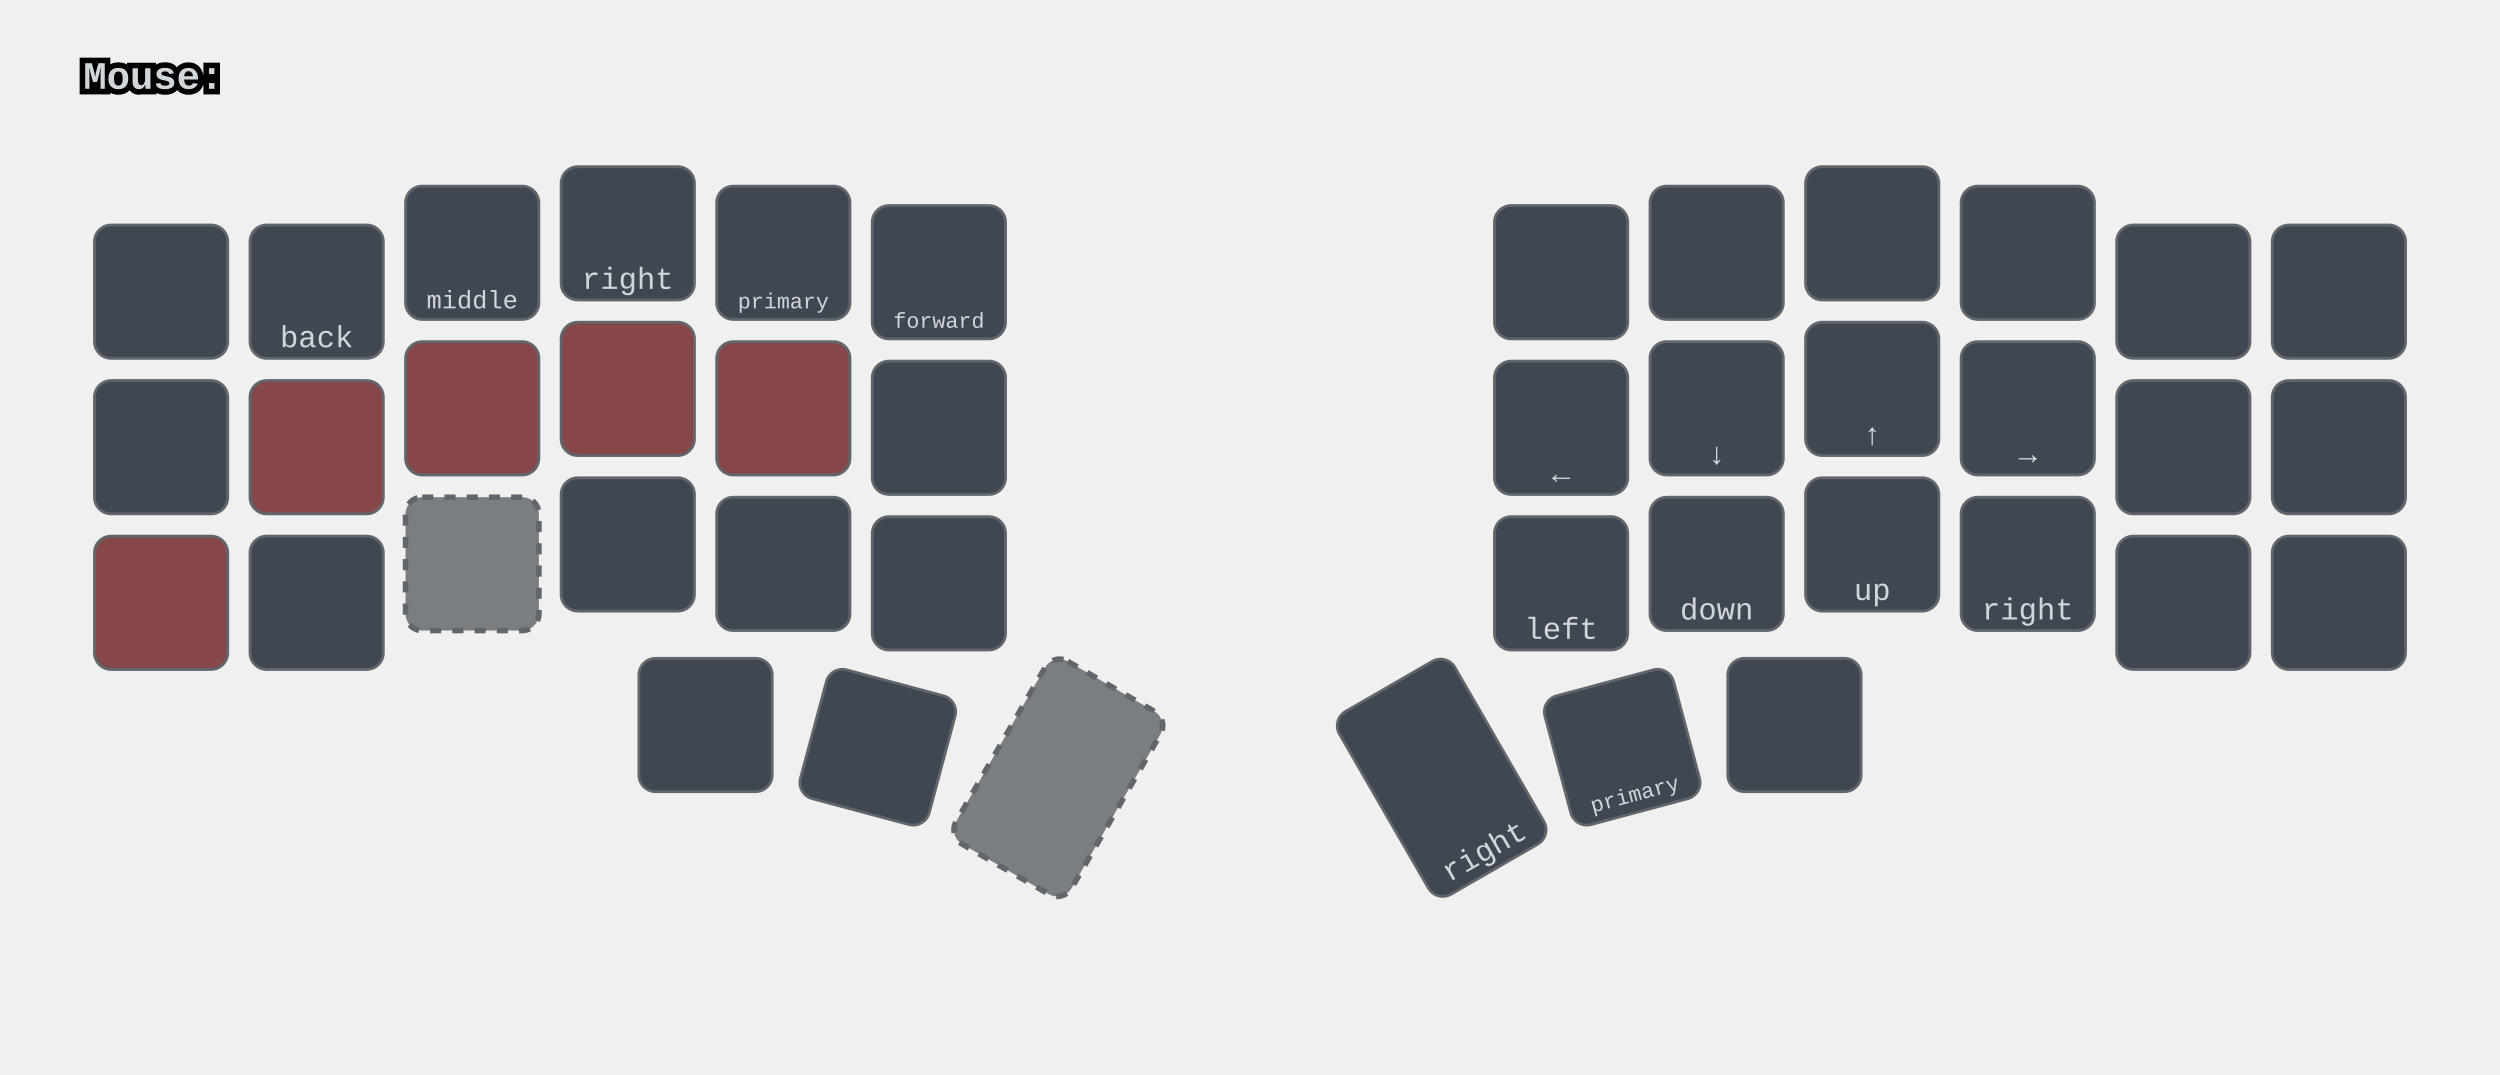
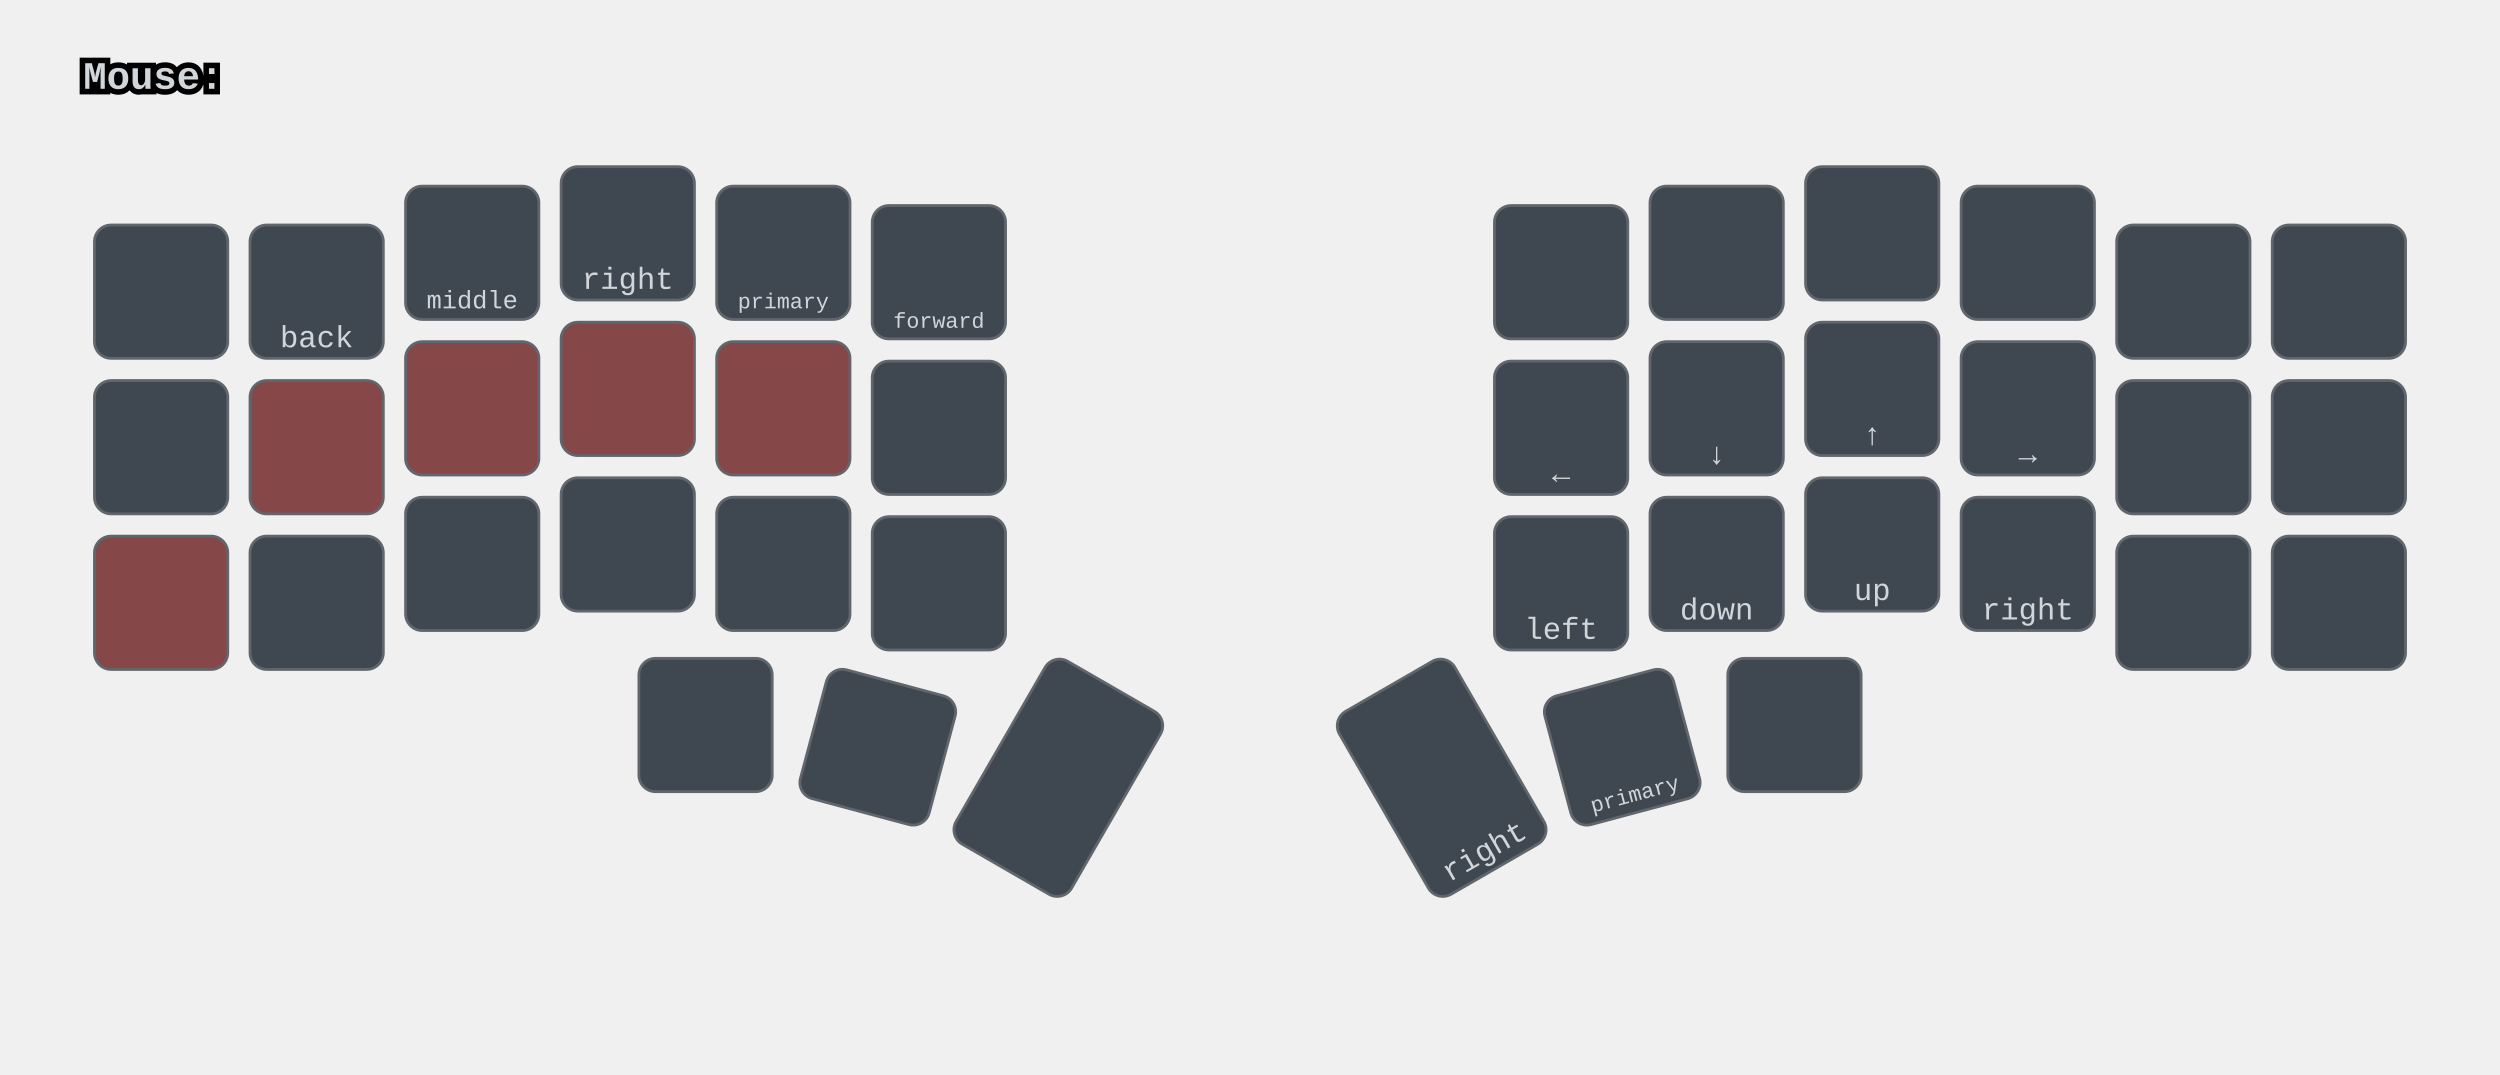
<svg xmlns="http://www.w3.org/2000/svg" xmlns:xlink="http://www.w3.org/1999/xlink" width="900" height="387" viewBox="0 0 900 387" class="keymap">
  <defs>/* start glyphs */
<svg id="mdi:apple-keyboard-caps">
      <svg id="mdi-apple-keyboard-caps" viewBox="0 0 24 24">
        <path d="M15,14V8H17.17L12,2.83L6.83,8H9V14H15M12,0L22,10H17V16H7V10H2L12,0M7,18H17V24H7V18M15,20H9V22H15V20Z" />
      </svg>
    </svg>
    <svg id="mdi:apple-keyboard-command">
      <svg id="mdi-apple-keyboard-command" viewBox="0 0 24 24">
        <path d="M6,2A4,4 0 0,1 10,6V8H14V6A4,4 0 0,1 18,2A4,4 0 0,1 22,6A4,4 0 0,1 18,10H16V14H18A4,4 0 0,1 22,18A4,4 0 0,1 18,22A4,4 0 0,1 14,18V16H10V18A4,4 0 0,1 6,22A4,4 0 0,1 2,18A4,4 0 0,1 6,14H8V10H6A4,4 0 0,1 2,6A4,4 0 0,1 6,2M16,18A2,2 0 0,0 18,20A2,2 0 0,0 20,18A2,2 0 0,0 18,16H16V18M14,10H10V14H14V10M6,16A2,2 0 0,0 4,18A2,2 0 0,0 6,20A2,2 0 0,0 8,18V16H6M8,6A2,2 0 0,0 6,4A2,2 0 0,0 4,6A2,2 0 0,0 6,8H8V6M18,8A2,2 0 0,0 20,6A2,2 0 0,0 18,4A2,2 0 0,0 16,6V8H18Z" />
      </svg>
    </svg>
    <svg id="mdi:apple-keyboard-control">
      <svg id="mdi-apple-keyboard-control" viewBox="0 0 24 24">
        <path d="M19.78,11.78L18.36,13.19L12,6.83L5.64,13.19L4.22,11.78L12,4L19.78,11.78Z" />
      </svg>
    </svg>
    <svg id="mdi:apple-keyboard-option">
      <svg id="mdi-apple-keyboard-option" viewBox="0 0 24 24">
        <path d="M3,4H9.11L16.15,18H21V20H14.88L7.84,6H3V4M14,4H21V6H14V4Z" />
      </svg>
    </svg>
    <svg id="mdi:apple-keyboard-shift">
      <svg id="mdi-apple-keyboard-shift" viewBox="0 0 24 24">
        <path d="M15,18V12H17.17L12,6.83L6.83,12H9V18H15M12,4L22,14H17V20H7V14H2L12,4Z" />
      </svg>
    </svg>
    <svg id="mdi:backspace">
      <svg id="mdi-backspace" viewBox="0 0 24 24">
        <path d="M22,3H7C6.31,3 5.77,3.35 5.41,3.88L0,12L5.41,20.11C5.77,20.64 6.31,21 7,21H22A2,2 0 0,0 24,19V5A2,2 0 0,0 22,3M19,15.59L17.59,17L14,13.41L10.41,17L9,15.59L12.59,12L9,8.41L10.41,7L14,10.59L17.59,7L19,8.41L15.41,12" />
      </svg>
    </svg>
    <svg id="mdi:backspace-reverse">
      <svg id="mdi-backspace-reverse" viewBox="0 0 24 24">
        <path d="M2,21H17C17.7,21 18.2,20.6 18.6,20.1L24,12L18.6,3.9C18.2,3.4 17.7,3 17,3H2A2,2 0 0,0 0,5V19A2,2 0 0,0 2,21M5,8.4L6.4,7L10,10.6L13.6,7L15,8.4L11.4,12L15,15.6L13.6,17L10,13.4L6.4,17L5,15.6L8.6,12" />
      </svg>
    </svg>
    <svg id="mdi:bluetooth-connect">
      <svg id="mdi-bluetooth-connect" viewBox="0 0 24 24">
        <path d="M19,10L17,12L19,14L21,12M14.88,16.29L13,18.17V14.41M13,5.83L14.88,7.71L13,9.58M17.71,7.71L12,2H11V9.58L6.41,5L5,6.41L10.59,12L5,17.58L6.41,19L11,14.41V22H12L17.71,16.29L13.41,12M7,12L5,10L3,12L5,14L7,12Z" />
      </svg>
    </svg>
    <svg id="mdi:bluetooth-off">
      <svg id="mdi-bluetooth-off" viewBox="0 0 24 24">
        <path d="M13,5.83L14.88,7.71L13.28,9.31L14.69,10.72L17.71,7.7L12,2H11V7.03L13,9.03M5.41,4L4,5.41L10.59,12L5,17.59L6.41,19L11,14.41V22H12L16.29,17.71L18.59,20L20,18.59M13,18.17V14.41L14.88,16.29" />
      </svg>
    </svg>
    <svg id="mdi:brightness-5">
      <svg id="mdi-brightness-5" viewBox="0 0 24 24">
        <path d="M12,18A6,6 0 0,1 6,12A6,6 0 0,1 12,6A6,6 0 0,1 18,12A6,6 0 0,1 12,18M20,15.31L23.31,12L20,8.69V4H15.31L12,0.69L8.69,4H4V8.69L0.69,12L4,15.31V20H8.69L12,23.31L15.31,20H20V15.31Z" />
      </svg>
    </svg>
    <svg id="mdi:brightness-7">
      <svg id="mdi-brightness-7" viewBox="0 0 24 24">
        <path d="M12,8A4,4 0 0,0 8,12A4,4 0 0,0 12,16A4,4 0 0,0 16,12A4,4 0 0,0 12,8M12,18A6,6 0 0,1 6,12A6,6 0 0,1 12,6A6,6 0 0,1 18,12A6,6 0 0,1 12,18M20,8.69V4H15.31L12,0.69L8.69,4H4V8.69L0.69,12L4,15.31V20H8.69L12,23.31L15.31,20H20V15.31L23.31,12L20,8.69Z" />
      </svg>
    </svg>
    <svg id="mdi:code-block-tags">
      <svg id="mdi-code-block-tags" viewBox="0 0 24 24">
        <path d="M5.59 3.41L7 4.82L3.82 8L7 11.18L5.59 12.6L1 8L5.59 3.41M11.41 3.41L16 8L11.41 12.6L10 11.18L13.18 8L10 4.82L11.41 3.41M22 6V18C22 19.11 21.11 20 20 20H4C2.9 20 2 19.11 2 18V14H4V18H20V6H17.03V4H20C21.11 4 22 4.89 22 6Z" />
      </svg>
    </svg>
    <svg id="mdi:content-copy">
      <svg id="mdi-content-copy" viewBox="0 0 24 24">
        <path d="M19,21H8V7H19M19,5H8A2,2 0 0,0 6,7V21A2,2 0 0,0 8,23H19A2,2 0 0,0 21,21V7A2,2 0 0,0 19,5M16,1H4A2,2 0 0,0 2,3V17H4V3H16V1Z" />
      </svg>
    </svg>
    <svg id="mdi:content-cut">
      <svg id="mdi-content-cut" viewBox="0 0 24 24">
        <path d="M19,3L13,9L15,11L22,4V3M12,12.5A0.5,0.5 0 0,1 11.5,12A0.5,0.5 0 0,1 12,11.5A0.5,0.5 0 0,1 12.5,12A0.5,0.5 0 0,1 12,12.5M6,20A2,2 0 0,1 4,18C4,16.89 4.9,16 6,16A2,2 0 0,1 8,18C8,19.11 7.1,20 6,20M6,8A2,2 0 0,1 4,6C4,4.89 4.9,4 6,4A2,2 0 0,1 8,6C8,7.11 7.1,8 6,8M9.64,7.64C9.87,7.14 10,6.59 10,6A4,4 0 0,0 6,2A4,4 0 0,0 2,6A4,4 0 0,0 6,10C6.59,10 7.14,9.87 7.64,9.64L10,12L7.64,14.36C7.14,14.13 6.59,14 6,14A4,4 0 0,0 2,18A4,4 0 0,0 6,22A4,4 0 0,0 10,18C10,17.41 9.87,16.86 9.64,16.36L12,14L19,21H22V20L9.64,7.64Z" />
      </svg>
    </svg>
    <svg id="mdi:content-paste">
      <svg id="mdi-content-paste" viewBox="0 0 24 24">
        <path d="M19,20H5V4H7V7H17V4H19M12,2A1,1 0 0,1 13,3A1,1 0 0,1 12,4A1,1 0 0,1 11,3A1,1 0 0,1 12,2M19,2H14.82C14.4,0.84 13.3,0 12,0C10.7,0 9.6,0.84 9.18,2H5A2,2 0 0,0 3,4V20A2,2 0 0,0 5,22H19A2,2 0 0,0 21,20V4A2,2 0 0,0 19,2Z" />
      </svg>
    </svg>
    <svg id="mdi:dock-window">
      <svg id="mdi-dock-window" viewBox="0 0 24 24">
        <path d="M18 18V20H4A2 2 0 0 1 2 18V8H4V18M22 6V14A2 2 0 0 1 20 16H8A2 2 0 0 1 6 14V6A2 2 0 0 1 8 4H20A2 2 0 0 1 22 6M20 6H8V14H20Z" />
      </svg>
    </svg>
    <svg id="mdi:folder-search-outline">
      <svg id="mdi-folder-search-outline" viewBox="0 0 24 24">
        <path d="M16.5,12C19,12 21,14 21,16.5C21,17.38 20.75,18.21 20.31,18.9L23.39,22L22,23.39L18.88,20.32C18.19,20.75 17.37,21 16.5,21C14,21 12,19 12,16.5C12,14 14,12 16.5,12M16.5,14A2.5,2.5 0 0,0 14,16.5A2.5,2.5 0 0,0 16.5,19A2.5,2.5 0 0,0 19,16.5A2.5,2.5 0 0,0 16.5,14M19,8H3V18H10.17C10.34,18.72 10.63,19.39 11,20H3C1.89,20 1,19.1 1,18V6C1,4.89 1.89,4 3,4H9L11,6H19A2,2 0 0,1 21,8V11.81C20.42,11.26 19.75,10.81 19,10.5V8Z" />
      </svg>
    </svg>
    <svg id="mdi:format-letter-ends-with">
      <svg id="mdi-format-letter-ends-with" viewBox="0 0 24 24">
        <path d="M11.14 4L6.43 16H8.36L9.32 13.43H14.67L15.64 16H17.57L12.86 4M12 6.29L14.03 11.71H9.96M20 14V18H2V20H22V14Z" />
      </svg>
    </svg>
    <svg id="mdi:format-letter-starts-with">
      <svg id="mdi-format-letter-starts-with" viewBox="0 0 24 24">
        <path d="M11.14 4L6.43 16H8.36L9.32 13.43H14.67L15.64 16H17.57L12.86 4M12 6.29L14.03 11.71H9.96M4 18V15H2V20H22V18Z" />
      </svg>
    </svg>
    <svg id="mdi:format-pilcrow-arrow-left">
      <svg id="mdi-format-pilcrow-arrow-left" viewBox="0 0 24 24">
        <path d="M8,17V14L4,18L8,22V19H20V17M10,10V15H12V4H14V15H16V4H18V2H10A4,4 0 0,0 6,6A4,4 0 0,0 10,10Z" />
      </svg>
    </svg>
    <svg id="mdi:format-pilcrow-arrow-right">
      <svg id="mdi-format-pilcrow-arrow-right" viewBox="0 0 24 24">
        <path d="M21,18L17,14V17H5V19H17V22M9,10V15H11V4H13V15H15V4H17V2H9A4,4 0 0,0 5,6A4,4 0 0,0 9,10Z" />
      </svg>
    </svg>
    <svg id="mdi:keyboard-return">
      <svg id="mdi-keyboard-return" viewBox="0 0 24 24">
        <path d="M19,7V11H5.83L9.41,7.41L8,6L2,12L8,18L9.41,16.58L5.83,13H21V7H19Z" />
      </svg>
    </svg>
    <svg id="mdi:keyboard-space">
      <svg id="mdi-keyboard-space" viewBox="0 0 24 24">
        <path d="M3 15H5V19H19V15H21V19C21 20.1 20.1 21 19 21H5C3.9 21 3 20.1 3 19V15Z" />
      </svg>
    </svg>
    <svg id="mdi:keyboard-tab">
      <svg id="mdi-keyboard-tab" viewBox="0 0 24 24">
        <path d="M20,18H22V6H20M11.59,7.41L15.17,11H1V13H15.17L11.59,16.58L13,18L19,12L13,6L11.59,7.41Z" />
      </svg>
    </svg>
    <svg id="mdi:keyboard-variant">
      <svg id="mdi-keyboard-variant" viewBox="0 0 24 24">
        <path d="M6,16H18V18H6V16M6,13V15H2V13H6M7,15V13H10V15H7M11,15V13H13V15H11M14,15V13H17V15H14M18,15V13H22V15H18M2,10H5V12H2V10M19,12V10H22V12H19M18,12H16V10H18V12M8,12H6V10H8V12M12,12H9V10H12V12M15,12H13V10H15V12M2,9V7H4V9H2M5,9V7H7V9H5M8,9V7H10V9H8M11,9V7H13V9H11M14,9V7H16V9H14M17,9V7H22V9H17Z" />
      </svg>
    </svg>
    <svg id="mdi:lock-outline">
      <svg id="mdi-lock-outline" viewBox="0 0 24 24">
        <path d="M12,17C10.89,17 10,16.1 10,15C10,13.89 10.89,13 12,13A2,2 0 0,1 14,15A2,2 0 0,1 12,17M18,20V10H6V20H18M18,8A2,2 0 0,1 20,10V20A2,2 0 0,1 18,22H6C4.89,22 4,21.1 4,20V10C4,8.89 4.89,8 6,8H7V6A5,5 0 0,1 12,1A5,5 0 0,1 17,6V8H18M12,3A3,3 0 0,0 9,6V8H15V6A3,3 0 0,0 12,3Z" />
      </svg>
    </svg>
    <svg id="mdi:mouse">
      <svg id="mdi-mouse" viewBox="0 0 24 24">
        <path d="M11,1.07C7.05,1.56 4,4.92 4,9H11M4,15A8,8 0 0,0 12,23A8,8 0 0,0 20,15V11H4M13,1.07V9H20C20,4.92 16.94,1.56 13,1.07Z" />
      </svg>
    </svg>
    <svg id="mdi:mouse-left-click-outline">
      <svg id="mdi-mouse-left-click-outline" viewBox="0 0 24 24">
        <path d="M13 9V1.07C13.7 1.16 14.37 1.33 15 1.59C17.33 2.53 19.11 4.53 19.75 7C19.91 7.64 20 8.31 20 9H13M17.66 7C17.18 5.65 16.23 4.5 15 3.81V7H17.66M6 15V13H18V15C18 16.59 17.37 18.12 16.24 19.24C15.12 20.37 13.59 21 12 21C10.41 21 8.88 20.37 7.76 19.24C6.63 18.12 6 16.59 6 15M4 15C4 17.12 4.84 19.16 6.34 20.66C7.84 22.16 9.88 23 12 23C14.12 23 16.16 22.16 17.66 20.66C19.16 19.16 20 17.12 20 15V11H4V15M11 9V1.07C7.06 1.56 4 4.92 4 9H11Z" />
      </svg>
    </svg>
    <svg id="mdi:mouse-right-click-outline">
      <svg id="mdi-mouse-right-click-outline" viewBox="0 0 24 24">
        <path d="M13 9V1.07C16.94 1.56 20 4.92 20 9H13M11 9V1.07C10.3 1.16 9.63 1.33 9 1.59C6.67 2.53 4.89 4.53 4.25 7C4.09 7.64 4 8.31 4 9H11M6.34 7C6.82 5.65 7.78 4.5 9 3.81V7H6.34M6 15V13H18V15C18 16.59 17.37 18.12 16.24 19.24C15.12 20.37 13.59 21 12 21C10.41 21 8.88 20.37 7.76 19.24C6.63 18.12 6 16.59 6 15M4 15C4 17.12 4.84 19.16 6.34 20.66C7.84 22.16 9.88 23 12 23C14.12 23 16.16 22.16 17.66 20.66C19.16 19.16 20 17.12 20 15V11H4V15Z" />
      </svg>
    </svg>
    <svg id="mdi:numeric-2-box-multiple-outline">
      <svg id="mdi-numeric-2-box-multiple-outline" viewBox="0 0 24 24">
        <path d="M17,13H13V11H15A2,2 0 0,0 17,9V7C17,5.89 16.1,5 15,5H11V7H15V9H13A2,2 0 0,0 11,11V15H17M21,17H7V3H21M21,1H7A2,2 0 0,0 5,3V17A2,2 0 0,0 7,19H21A2,2 0 0,0 23,17V3A2,2 0 0,0 21,1M3,5H1V21A2,2 0 0,0 3,23H19V21H3V5Z" />
      </svg>
    </svg>
    <svg id="mdi:numeric-3-box-multiple-outline">
      <svg id="mdi-numeric-3-box-multiple-outline" viewBox="0 0 24 24">
        <path d="M17,13V11.5A1.5,1.5 0 0,0 15.5,10A1.5,1.5 0 0,0 17,8.5V7C17,5.89 16.1,5 15,5H11V7H15V9H13V11H15V13H11V15H15A2,2 0 0,0 17,13M3,5H1V21A2,2 0 0,0 3,23H19V21H3M21,17H7V3H21M21,1H7A2,2 0 0,0 5,3V17A2,2 0 0,0 7,19H21A2,2 0 0,0 23,17V3A2,2 0 0,0 21,1Z" />
      </svg>
    </svg>
    <svg id="mdi:numeric-4-box-multiple-outline">
      <svg id="mdi-numeric-4-box-multiple-outline" viewBox="0 0 24 24">
        <path d="M21,17H7V3H21M21,1H7A2,2 0 0,0 5,3V17A2,2 0 0,0 7,19H21A2,2 0 0,0 23,17V3A2,2 0 0,0 21,1M15,15H17V5H15V9H13V5H11V11H15M3,5H1V21A2,2 0 0,0 3,23H19V21H3V5Z" />
      </svg>
    </svg>
    <svg id="mdi:numeric-5-box-multiple-outline">
      <svg id="mdi-numeric-5-box-multiple-outline" viewBox="0 0 24 24">
        <path d="M17,13V11C17,9.89 16.1,9 15,9H13V7H17V5H11V11H15V13H11V15H15A2,2 0 0,0 17,13M3,5H1V21A2,2 0 0,0 3,23H19V21H3M21,17H7V3H21M21,1H7A2,2 0 0,0 5,3V17A2,2 0 0,0 7,19H21A2,2 0 0,0 23,17V3A2,2 0 0,0 21,1Z" />
      </svg>
    </svg>
    <svg id="mdi:numeric-6-box-multiple-outline">
      <svg id="mdi-numeric-6-box-multiple-outline" viewBox="0 0 24 24">
        <path d="M13,11H15V13H13M13,15H15A2,2 0 0,0 17,13V11C17,9.89 16.1,9 15,9H13V7H17V5H13A2,2 0 0,0 11,7V13C11,14.11 11.9,15 13,15M21,17H7V3H21M21,1H7A2,2 0 0,0 5,3V17A2,2 0 0,0 7,19H21A2,2 0 0,0 23,17V3A2,2 0 0,0 21,1M3,5H1V21A2,2 0 0,0 3,23H19V21H3V5Z" />
      </svg>
    </svg>
    <svg id="mdi:numeric-7-box-multiple-outline">
      <svg id="mdi-numeric-7-box-multiple-outline" viewBox="0 0 24 24">
        <path d="M13,15L17,7V5H11V7H15L11,15M21,17H7V3H21M21,1H7A2,2 0 0,0 5,3V17A2,2 0 0,0 7,19H21A2,2 0 0,0 23,17V3A2,2 0 0,0 21,1M3,5H1V21A2,2 0 0,0 3,23H19V21H3V5Z" />
      </svg>
    </svg>
    <svg id="mdi:numeric-8-box-multiple-outline">
      <svg id="mdi-numeric-8-box-multiple-outline" viewBox="0 0 24 24">
        <path d="M13,11H15V13H13M13,7H15V9H13M13,15H15A2,2 0 0,0 17,13V11.5A1.5,1.5 0 0,0 15.5,10A1.5,1.5 0 0,0 17,8.5V7C17,5.89 16.1,5 15,5H13A2,2 0 0,0 11,7V8.5A1.5,1.5 0 0,0 12.5,10A1.5,1.5 0 0,0 11,11.5V13C11,14.11 11.9,15 13,15M21,17H7V3H21M21,1H7A2,2 0 0,0 5,3V17A2,2 0 0,0 7,19H21A2,2 0 0,0 23,17V3A2,2 0 0,0 21,1M3,5H1V21A2,2 0 0,0 3,23H19V21H3V5Z" />
      </svg>
    </svg>
    <svg id="mdi:palette-outline">
      <svg id="mdi-palette-outline" viewBox="0 0 24 24">
        <path d="M12,22A10,10 0 0,1 2,12A10,10 0 0,1 12,2C17.5,2 22,6 22,11A6,6 0 0,1 16,17H14.2C13.9,17 13.7,17.2 13.7,17.5C13.7,17.6 13.8,17.7 13.8,17.8C14.2,18.3 14.4,18.9 14.4,19.5C14.5,20.9 13.4,22 12,22M12,4A8,8 0 0,0 4,12A8,8 0 0,0 12,20C12.3,20 12.5,19.8 12.5,19.5C12.5,19.3 12.4,19.2 12.4,19.1C12,18.6 11.8,18.1 11.8,17.5C11.8,16.1 12.9,15 14.3,15H16A4,4 0 0,0 20,11C20,7.1 16.4,4 12,4M6.5,10C7.3,10 8,10.7 8,11.5C8,12.3 7.3,13 6.5,13C5.7,13 5,12.3 5,11.5C5,10.7 5.7,10 6.5,10M9.5,6C10.3,6 11,6.7 11,7.5C11,8.3 10.3,9 9.5,9C8.7,9 8,8.3 8,7.5C8,6.7 8.7,6 9.5,6M14.5,6C15.3,6 16,6.7 16,7.5C16,8.3 15.3,9 14.5,9C13.7,9 13,8.3 13,7.5C13,6.7 13.7,6 14.5,6M17.5,10C18.3,10 19,10.7 19,11.5C19,12.3 18.3,13 17.5,13C16.7,13 16,12.3 16,11.5C16,10.7 16.7,10 17.5,10Z" />
      </svg>
    </svg>
    <svg id="mdi:play-pause">
      <svg id="mdi-play-pause" viewBox="0 0 24 24">
        <path d="M3,5V19L11,12M13,19H16V5H13M18,5V19H21V5" />
      </svg>
    </svg>
    <svg id="mdi:power">
      <svg id="mdi-power" viewBox="0 0 24 24">
        <path d="M16.56,5.44L15.11,6.89C16.84,7.94 18,9.83 18,12A6,6 0 0,1 12,18A6,6 0 0,1 6,12C6,9.83 7.16,7.94 8.88,6.88L7.44,5.44C5.36,6.88 4,9.28 4,12A8,8 0 0,0 12,20A8,8 0 0,0 20,12C20,9.28 18.64,6.88 16.56,5.44M13,3H11V13H13" />
      </svg>
    </svg>
    <svg id="mdi:power-plug-outline">
      <svg id="mdi-power-plug-outline" viewBox="0 0 24 24">
        <path d="M16 7V3H14V7H10V3H8V7C7 7 6 8 6 9V14.5L9.5 18V21H14.5V18L18 14.5V9C18 8 17 7 16 7M16 13.67L13.09 16.59L12.67 17H11.33L10.92 16.59L8 13.67V9.09C8 9.06 8.06 9 8.09 9H15.92C15.95 9 16 9.06 16 9.09V13.67Z" />
      </svg>
    </svg>
    <svg id="mdi:redo">
      <svg id="mdi-redo" viewBox="0 0 24 24">
        <path d="M18.4,10.6C16.55,9 14.15,8 11.5,8C6.85,8 2.92,11.03 1.54,15.22L3.9,16C4.95,12.81 7.95,10.5 11.5,10.5C13.45,10.5 15.23,11.22 16.62,12.38L13,16H22V7L18.4,10.6Z" />
      </svg>
    </svg>
    <svg id="mdi:restart">
      <svg id="mdi-restart" viewBox="0 0 24 24">
        <path d="M12,4C14.1,4 16.1,4.8 17.6,6.3C20.7,9.4 20.7,14.5 17.6,17.6C15.8,19.5 13.3,20.2 10.9,19.9L11.4,17.9C13.1,18.1 14.9,17.5 16.2,16.2C18.5,13.9 18.5,10.1 16.2,7.7C15.1,6.6 13.5,6 12,6V10.6L7,5.6L12,0.6V4M6.3,17.6C3.7,15 3.3,11 5.1,7.9L6.6,9.4C5.5,11.6 5.9,14.4 7.8,16.2C8.3,16.7 8.9,17.1 9.6,17.4L9,19.4C8,19 7.1,18.4 6.3,17.6Z" />
      </svg>
    </svg>
    <svg id="mdi:skip-backward">
      <svg id="mdi-skip-backward" viewBox="0 0 24 24">
        <path d="M20,5V19L13,12M6,5V19H4V5M13,5V19L6,12" />
      </svg>
    </svg>
    <svg id="mdi:skip-forward">
      <svg id="mdi-skip-forward" viewBox="0 0 24 24">
        <path d="M4,5V19L11,12M18,5V19H20V5M11,5V19L18,12" />
      </svg>
    </svg>
    <svg id="mdi:stop">
      <svg id="mdi-stop" viewBox="0 0 24 24">
        <path d="M18,18H6V6H18V18Z" />
      </svg>
    </svg>
    <svg id="mdi:undo">
      <svg id="mdi-undo" viewBox="0 0 24 24">
        <path d="M12.5,8C9.85,8 7.45,9 5.6,10.6L2,7V16H11L7.38,12.38C8.77,11.22 10.54,10.5 12.5,10.5C16.04,10.5 19.05,12.81 20.1,16L22.47,15.22C21.08,11.03 17.15,8 12.5,8Z" />
      </svg>
    </svg>
    <svg id="mdi:unfold-more-horizontal">
      <svg id="mdi-unfold-more-horizontal" viewBox="0 0 24 24">
        <path d="M12,18.17L8.83,15L7.42,16.41L12,21L16.59,16.41L15.17,15M12,5.83L15.17,9L16.58,7.59L12,3L7.41,7.59L8.83,9L12,5.83Z" />
      </svg>
    </svg>
    <svg id="mdi:unfold-more-vertical">
      <svg id="mdi-unfold-more-vertical" viewBox="0 0 24 24">
        <path d="M18.17,12L15,8.83L16.41,7.41L21,12L16.41,16.58L15,15.17L18.17,12M5.83,12L9,15.17L7.59,16.59L3,12L7.59,7.42L9,8.83L5.83,12Z" />
      </svg>
    </svg>
    <svg id="mdi:usb">
      <svg id="mdi-usb" viewBox="0 0 24 24">
        <path d="M15,7V11H16V13H13V5H15L12,1L9,5H11V13H8V10.93C8.7,10.56 9.2,9.85 9.2,9C9.2,7.78 8.21,6.8 7,6.8C5.78,6.8 4.8,7.78 4.8,9C4.8,9.85 5.3,10.56 6,10.93V13A2,2 0 0,0 8,15H11V18.05C10.29,18.41 9.8,19.15 9.8,20A2.2,2.2 0 0,0 12,22.2A2.2,2.2 0 0,0 14.2,20C14.2,19.15 13.71,18.41 13,18.05V15H16A2,2 0 0,0 18,13V11H19V7H15Z" />
      </svg>
    </svg>
    <svg id="mdi:view-dashboard-outline">
      <svg id="mdi-view-dashboard-outline" viewBox="0 0 24 24">
        <path d="M19,5V7H15V5H19M9,5V11H5V5H9M19,13V19H15V13H19M9,17V19H5V17H9M21,3H13V9H21V3M11,3H3V13H11V3M21,11H13V21H21V11M11,15H3V21H11V15Z" />
      </svg>
    </svg>
    <svg id="mdi:volume-minus">
      <svg id="mdi-volume-minus" viewBox="0 0 24 24">
        <path d="M3,9H7L12,4V20L7,15H3V9M14,11H22V13H14V11Z" />
      </svg>
    </svg>
    <svg id="mdi:volume-off">
      <svg id="mdi-volume-off" viewBox="0 0 24 24">
        <path d="M12,4L9.91,6.09L12,8.18M4.27,3L3,4.27L7.73,9H3V15H7L12,20V13.27L16.25,17.53C15.58,18.04 14.83,18.46 14,18.7V20.77C15.38,20.45 16.63,19.82 17.68,18.96L19.73,21L21,19.73L12,10.73M19,12C19,12.94 18.8,13.82 18.46,14.64L19.97,16.15C20.62,14.91 21,13.5 21,12C21,7.72 18,4.14 14,3.23V5.29C16.89,6.15 19,8.83 19,12M16.5,12C16.5,10.23 15.5,8.71 14,7.97V10.18L16.45,12.63C16.5,12.43 16.5,12.21 16.5,12Z" />
      </svg>
    </svg>
    <svg id="mdi:volume-plus">
      <svg id="mdi-volume-plus" viewBox="0 0 24 24">
        <path d="M3,9H7L12,4V20L7,15H3V9M14,11H17V8H19V11H22V13H19V16H17V13H14V11Z" />
      </svg>
    </svg>
    <svg id="mdi:web">
      <svg id="mdi-web" viewBox="0 0 24 24">
        <path d="M16.36,14C16.44,13.34 16.5,12.68 16.5,12C16.5,11.32 16.44,10.66 16.36,10H19.74C19.9,10.64 20,11.31 20,12C20,12.69 19.9,13.36 19.74,14M14.59,19.56C15.19,18.45 15.65,17.25 15.97,16H18.92C17.96,17.65 16.43,18.93 14.59,19.56M14.34,14H9.66C9.56,13.34 9.5,12.68 9.5,12C9.5,11.32 9.56,10.65 9.66,10H14.34C14.43,10.65 14.5,11.32 14.5,12C14.5,12.68 14.43,13.34 14.34,14M12,19.96C11.17,18.76 10.5,17.43 10.09,16H13.91C13.5,17.43 12.83,18.76 12,19.96M8,8H5.08C6.03,6.34 7.57,5.06 9.4,4.44C8.8,5.55 8.35,6.75 8,8M5.08,16H8C8.35,17.25 8.8,18.45 9.4,19.56C7.57,18.93 6.03,17.65 5.08,16M4.26,14C4.1,13.36 4,12.69 4,12C4,11.31 4.1,10.64 4.26,10H7.64C7.56,10.66 7.5,11.32 7.5,12C7.5,12.68 7.56,13.34 7.64,14M12,4.03C12.83,5.23 13.5,6.57 13.91,8H10.09C10.5,6.57 11.17,5.23 12,4.03M18.92,8H15.97C15.65,6.75 15.19,5.55 14.59,4.44C16.43,5.07 17.96,6.34 18.92,8M12,2C6.47,2 2,6.5 2,12A10,10 0 0,0 12,22A10,10 0 0,0 22,12A10,10 0 0,0 12,2Z" />
      </svg>
    </svg>
    <svg id="mdi:window-maximize">
      <svg id="mdi-window-maximize" viewBox="0 0 24 24">
        <path d="M4,4H20V20H4V4M6,8V18H18V8H6Z" />
      </svg>
    </svg>
    <svg id="mdi:window-restore">
      <svg id="mdi-window-restore" viewBox="0 0 24 24">
        <path d="M4,8H8V4H20V16H16V20H4V8M16,8V14H18V6H10V8H16M6,12V18H14V12H6Z" />
      </svg>
    </svg>
  </defs>/* end glyphs */
<style>/* inherit to force styles through use tags */
svg path {
    fill: inherit;
}

/* font and background color specifications */
svg.keymap {
    font-family: SFMono-Regular,Consolas,Liberation Mono,Menlo,monospace;
    font-size: 14px;
    font-kerning: normal;
    text-rendering: optimizeLegibility;
    fill: #24292e;
}

/* default key styling */
rect.key {
    fill: #f6f8fa;
}

rect.key, rect.combo {
    stroke: #c9cccf;
    stroke-width: 1;
}

/* default key side styling, only used is draw_key_sides is set */
rect.side {
    filter: brightness(90%);
}

/* color accent for combo boxes */
rect.combo, rect.combo-separate {
    fill: #cdf;
}

/* color accent for held keys */
rect.held, rect.combo.held {
    fill: #fdd;
}

/* color accent for ghost (optional) keys */
rect.ghost, rect.combo.ghost {
    stroke-dasharray: 4, 4;
    stroke-width: 2;
}

text {
    text-anchor: middle;
    dominant-baseline: middle;
}

/* styling for layer labels */
text.label {
    font-weight: bold;
    text-anchor: start;
    stroke: white;
    stroke-width: 4;
    paint-order: stroke;
}

/* styling for optional footer */
text.footer {
    text-anchor: end;
    dominant-baseline: auto;
    stroke: white;
    stroke-width: 4;
    paint-order: stroke;
}

/* styling for combo tap, and key non-tap label text */
text.combo, text.hold, text.shifted, text.left, text.right, text.tl, text.tr, text.bl, text.br {
    font-size: 11px;
}

text.hold, text.bl, text.br {
    text-anchor: middle;
    dominant-baseline: auto;
}

text.shifted, text.tl, text.tr {
    text-anchor: middle;
    dominant-baseline: hanging;
}

text.left, text.tl, text.bl {
    text-anchor: start;
}

text.right, text.tr, text.br {
    text-anchor: end;
}

text.layer-activator {
    text-decoration: underline;
}

/* styling for hold/shifted label text in combo box */
text.combo.hold, text.combo.shifted, text.combo.left, text.combo.right {
    font-size: 8px;
}

/* lighter symbol for transparent keys */
text.trans {
    fill: #7b7e81;
}

/* styling for combo dendrons */
path.combo {
    stroke-width: 1;
    stroke: gray;
    fill: none;
}

/* Start Tabler Icons Cleanup */
/* cannot use height/width with glyphs */
.icon-tabler &gt; path {
    fill: inherit;
    stroke: inherit;
    stroke-width: 2;
}
/* hide tabler's default box */
.icon-tabler &gt; path[stroke="none"][fill="none"] {
    visibility: hidden;
}
/* End Tabler Icons Cleanup */

svg.keymap { fill: #d1d6db; }
rect.key { fill: #3f4750; }
rect.key, rect.combo { stroke: #60666c; }
rect.combo, rect.combo-separate { fill: #1f3d7a; }
rect.held, rect.combo.held { fill: #854747; }
text.label, text.footer { stroke: black; }
text.trans { fill: #7e8184; }
path.combo { stroke: #7f7f7f; }

rect.ghost { fill: #7b7e81; }
</style>
  <g transform="translate(30, 0)" class="layer-Mouse">
    <text x="0" y="28" class="label" id="Mouse">Mouse:</text>
    <g transform="translate(0, 56)">
      <g transform="translate(28, 49)" class="key keypos-0">
        <rect rx="6" ry="6" x="-24" y="-24" width="48" height="48" class="key" />
      </g>
      <g transform="translate(84, 49)" class="key keypos-1">
        <rect rx="6" ry="6" x="-24" y="-24" width="48" height="48" class="key" />
        <use href="#mdi:mouse" xlink:href="#mdi:mouse" x="-7" y="-7" height="14" width="14.0" class="key tap glyph mdi:mouse" />
        <text x="0" y="20" class="key hold">back</text>
      </g>
      <g transform="translate(140, 35)" class="key keypos-2">
        <rect rx="6" ry="6" x="-24" y="-24" width="48" height="48" class="key" />
        <use href="#mdi:mouse-right-click-outline" xlink:href="#mdi:mouse-right-click-outline" x="-7" y="-7" height="14" width="14.0" class="key tap glyph mdi:mouse-right-click-outline" />
        <text x="0" y="20" class="key hold">
          <tspan style="font-size: 83%">middle</tspan>
        </text>
      </g>
      <g transform="translate(196, 28)" class="key keypos-3">
        <rect rx="6" ry="6" x="-24" y="-24" width="48" height="48" class="key" />
        <use href="#mdi:mouse-right-click-outline" xlink:href="#mdi:mouse-right-click-outline" x="-7" y="-7" height="14" width="14.0" class="key tap glyph mdi:mouse-right-click-outline" />
        <text x="0" y="20" class="key hold">right</text>
      </g>
      <g transform="translate(252, 35)" class="key keypos-4">
        <rect rx="6" ry="6" x="-24" y="-24" width="48" height="48" class="key" />
        <use href="#mdi:mouse-left-click-outline" xlink:href="#mdi:mouse-left-click-outline" x="-7" y="-7" height="14" width="14.0" class="key tap glyph mdi:mouse-left-click-outline" />
        <text x="0" y="20" class="key hold">
          <tspan style="font-size: 71%">primary</tspan>
        </text>
      </g>
      <g transform="translate(308, 42)" class="key keypos-5">
        <rect rx="6" ry="6" x="-24" y="-24" width="48" height="48" class="key" />
        <use href="#mdi:mouse" xlink:href="#mdi:mouse" x="-7" y="-7" height="14" width="14.0" class="key tap glyph mdi:mouse" />
        <text x="0" y="20" class="key hold">
          <tspan style="font-size: 71%">forward</tspan>
        </text>
      </g>
      <g transform="translate(532, 42)" class="key keypos-6">
        <rect rx="6" ry="6" x="-24" y="-24" width="48" height="48" class="key" />
      </g>
      <g transform="translate(588, 35)" class="key keypos-7">
        <rect rx="6" ry="6" x="-24" y="-24" width="48" height="48" class="key" />
        <use href="#mdi:content-cut" xlink:href="#mdi:content-cut" x="-7" y="-7" height="14" width="14.0" class="key tap glyph mdi:content-cut" />
      </g>
      <g transform="translate(644, 28)" class="key keypos-8">
        <rect rx="6" ry="6" x="-24" y="-24" width="48" height="48" class="key" />
        <use href="#mdi:content-copy" xlink:href="#mdi:content-copy" x="-7" y="-7" height="14" width="14.0" class="key tap glyph mdi:content-copy" />
      </g>
      <g transform="translate(700, 35)" class="key keypos-9">
        <rect rx="6" ry="6" x="-24" y="-24" width="48" height="48" class="key" />
        <use href="#mdi:content-paste" xlink:href="#mdi:content-paste" x="-7" y="-7" height="14" width="14.0" class="key tap glyph mdi:content-paste" />
      </g>
      <g transform="translate(756, 49)" class="key keypos-10">
        <rect rx="6" ry="6" x="-24" y="-24" width="48" height="48" class="key" />
        <use href="#mdi:undo" xlink:href="#mdi:undo" x="-7" y="-7" height="14" width="14.0" class="key tap glyph mdi:undo" />
      </g>
      <g transform="translate(812, 49)" class="key keypos-11">
        <rect rx="6" ry="6" x="-24" y="-24" width="48" height="48" class="key" />
      </g>
      <g transform="translate(28, 105)" class="key keypos-12">
        <rect rx="6" ry="6" x="-24" y="-24" width="48" height="48" class="key" />
      </g>
      <g transform="translate(84, 105)" class="key held keypos-13">
        <rect rx="6" ry="6" x="-24" y="-24" width="48" height="48" class="key held" />
        <use href="#mdi:apple-keyboard-command" xlink:href="#mdi:apple-keyboard-command" x="-7" y="-7" height="14" width="14.0" class="key held tap glyph mdi:apple-keyboard-command" />
      </g>
      <g transform="translate(140, 91)" class="key held keypos-14">
        <rect rx="6" ry="6" x="-24" y="-24" width="48" height="48" class="key held" />
        <use href="#mdi:apple-keyboard-option" xlink:href="#mdi:apple-keyboard-option" x="-7" y="-7" height="14" width="14.0" class="key held tap glyph mdi:apple-keyboard-option" />
      </g>
      <g transform="translate(196, 84)" class="key held keypos-15">
        <rect rx="6" ry="6" x="-24" y="-24" width="48" height="48" class="key held" />
        <use href="#mdi:apple-keyboard-control" xlink:href="#mdi:apple-keyboard-control" x="-7" y="-7" height="14" width="14.0" class="key held tap glyph mdi:apple-keyboard-control" />
      </g>
      <g transform="translate(252, 91)" class="key held keypos-16">
        <rect rx="6" ry="6" x="-24" y="-24" width="48" height="48" class="key held" />
        <use href="#mdi:apple-keyboard-shift" xlink:href="#mdi:apple-keyboard-shift" x="-7" y="-7" height="14" width="14.0" class="key held tap glyph mdi:apple-keyboard-shift" />
      </g>
      <g transform="translate(308, 98)" class="key keypos-17">
        <rect rx="6" ry="6" x="-24" y="-24" width="48" height="48" class="key" />
      </g>
      <g transform="translate(532, 98)" class="key keypos-18">
        <rect rx="6" ry="6" x="-24" y="-24" width="48" height="48" class="key" />
        <use href="#mdi:mouse" xlink:href="#mdi:mouse" x="-7" y="-7" height="14" width="14.0" class="key tap glyph mdi:mouse" />
        <text x="0" y="20" class="key hold">←</text>
      </g>
      <g transform="translate(588, 91)" class="key keypos-19">
        <rect rx="6" ry="6" x="-24" y="-24" width="48" height="48" class="key" />
        <use href="#mdi:mouse" xlink:href="#mdi:mouse" x="-7" y="-7" height="14" width="14.0" class="key tap glyph mdi:mouse" />
        <text x="0" y="20" class="key hold">↓</text>
      </g>
      <g transform="translate(644, 84)" class="key keypos-20">
        <rect rx="6" ry="6" x="-24" y="-24" width="48" height="48" class="key" />
        <use href="#mdi:mouse" xlink:href="#mdi:mouse" x="-7" y="-7" height="14" width="14.0" class="key tap glyph mdi:mouse" />
        <text x="0" y="20" class="key hold">↑</text>
      </g>
      <g transform="translate(700, 91)" class="key keypos-21">
        <rect rx="6" ry="6" x="-24" y="-24" width="48" height="48" class="key" />
        <use href="#mdi:mouse" xlink:href="#mdi:mouse" x="-7" y="-7" height="14" width="14.0" class="key tap glyph mdi:mouse" />
        <text x="0" y="20" class="key hold">→</text>
      </g>
      <g transform="translate(756, 105)" class="key keypos-22">
        <rect rx="6" ry="6" x="-24" y="-24" width="48" height="48" class="key" />
      </g>
      <g transform="translate(812, 105)" class="key keypos-23">
        <rect rx="6" ry="6" x="-24" y="-24" width="48" height="48" class="key" />
      </g>
      <g transform="translate(28, 161)" class="key held keypos-24">
        <rect rx="6" ry="6" x="-24" y="-24" width="48" height="48" class="key held" />
        <use href="#mdi:web" xlink:href="#mdi:web" x="-7" y="-7" height="14" width="14.0" class="key held tap glyph mdi:web" />
      </g>
      <g transform="translate(84, 161)" class="key keypos-25">
        <rect rx="6" ry="6" x="-24" y="-24" width="48" height="48" class="key" />
      </g>
-       <g transform="translate(140, 147)" class="key ghost keypos-26">
-         <rect rx="6" ry="6" x="-24" y="-24" width="48" height="48" class="key ghost" />
-         <use href="#mdi:numeric-5-box-multiple-outline" xlink:href="#mdi:numeric-5-box-multiple-outline" x="-7" y="-7" height="14" width="14.0" class="key ghost tap glyph mdi:numeric-5-box-multiple-outline" />
+       <g transform="translate(140, 147)" class="key keypos-26">
+         <rect rx="6" ry="6" x="-24" y="-24" width="48" height="48" class="key" />
      </g>
      <g transform="translate(196, 140)" class="key keypos-27">
        <rect rx="6" ry="6" x="-24" y="-24" width="48" height="48" class="key" />
      </g>
      <g transform="translate(252, 147)" class="key keypos-28">
        <rect rx="6" ry="6" x="-24" y="-24" width="48" height="48" class="key" />
      </g>
      <g transform="translate(308, 154)" class="key keypos-29">
        <rect rx="6" ry="6" x="-24" y="-24" width="48" height="48" class="key" />
      </g>
      <g transform="translate(532, 154)" class="key keypos-30">
        <rect rx="6" ry="6" x="-24" y="-24" width="48" height="48" class="key" />
        <use href="#mdi:unfold-more-vertical" xlink:href="#mdi:unfold-more-vertical" x="-7" y="-7" height="14" width="14.0" class="key tap glyph mdi:unfold-more-vertical" />
        <text x="0" y="20" class="key hold">left</text>
      </g>
      <g transform="translate(588, 147)" class="key keypos-31">
        <rect rx="6" ry="6" x="-24" y="-24" width="48" height="48" class="key" />
        <use href="#mdi:unfold-more-horizontal" xlink:href="#mdi:unfold-more-horizontal" x="-7" y="-7" height="14" width="14.0" class="key tap glyph mdi:unfold-more-horizontal" />
        <text x="0" y="20" class="key hold">down</text>
      </g>
      <g transform="translate(644, 140)" class="key keypos-32">
        <rect rx="6" ry="6" x="-24" y="-24" width="48" height="48" class="key" />
        <use href="#mdi:unfold-more-horizontal" xlink:href="#mdi:unfold-more-horizontal" x="-7" y="-7" height="14" width="14.0" class="key tap glyph mdi:unfold-more-horizontal" />
        <text x="0" y="20" class="key hold">up</text>
      </g>
      <g transform="translate(700, 147)" class="key keypos-33">
        <rect rx="6" ry="6" x="-24" y="-24" width="48" height="48" class="key" />
        <use href="#mdi:unfold-more-vertical" xlink:href="#mdi:unfold-more-vertical" x="-7" y="-7" height="14" width="14.0" class="key tap glyph mdi:unfold-more-vertical" />
        <text x="0" y="20" class="key hold">right</text>
      </g>
      <g transform="translate(756, 161)" class="key keypos-34">
        <rect rx="6" ry="6" x="-24" y="-24" width="48" height="48" class="key" />
      </g>
      <g transform="translate(812, 161)" class="key keypos-35">
        <rect rx="6" ry="6" x="-24" y="-24" width="48" height="48" class="key" />
      </g>
      <g transform="translate(224, 205)" class="key keypos-36">
        <rect rx="6" ry="6" x="-24" y="-24" width="48" height="48" class="key" />
      </g>
      <g transform="translate(286, 213) rotate(15.0)" class="key keypos-37">
        <rect rx="6" ry="6" x="-24" y="-24" width="48" height="48" class="key" />
      </g>
-       <g transform="translate(351, 224) rotate(30.0)" class="key ghost keypos-38">
-         <rect rx="6" ry="6" x="-24" y="-38" width="48" height="76" class="key ghost" />
-         <use href="#mdi:numeric-5-box-multiple-outline" xlink:href="#mdi:numeric-5-box-multiple-outline" x="-7" y="-7" height="14" width="14.0" class="key ghost tap glyph mdi:numeric-5-box-multiple-outline" />
+       <g transform="translate(351, 224) rotate(30.0)" class="key keypos-38">
+         <rect rx="6" ry="6" x="-24" y="-38" width="48" height="76" class="key" />
      </g>
      <g transform="translate(489, 224) rotate(-30.0)" class="key keypos-39">
        <rect rx="6" ry="6" x="-24" y="-38" width="48" height="76" class="key" />
        <use href="#mdi:mouse-right-click-outline" xlink:href="#mdi:mouse-right-click-outline" x="-7" y="-7" height="14" width="14.0" class="key tap glyph mdi:mouse-right-click-outline" />
        <text x="0" y="34" class="key hold">right</text>
      </g>
      <g transform="translate(554, 213) rotate(-15.0)" class="key keypos-40">
        <rect rx="6" ry="6" x="-24" y="-24" width="48" height="48" class="key" />
        <use href="#mdi:mouse-left-click-outline" xlink:href="#mdi:mouse-left-click-outline" x="-7" y="-7" height="14" width="14.0" class="key tap glyph mdi:mouse-left-click-outline" />
        <text x="0" y="20" class="key hold">
          <tspan style="font-size: 71%">primary</tspan>
        </text>
      </g>
      <g transform="translate(616, 205)" class="key keypos-41">
        <rect rx="6" ry="6" x="-24" y="-24" width="48" height="48" class="key" />
        <use href="#mdi:lock-outline" xlink:href="#mdi:lock-outline" x="-7" y="-7" height="14" width="14.0" class="key tap glyph mdi:lock-outline" />
      </g>
    </g>
  </g>
</svg>
